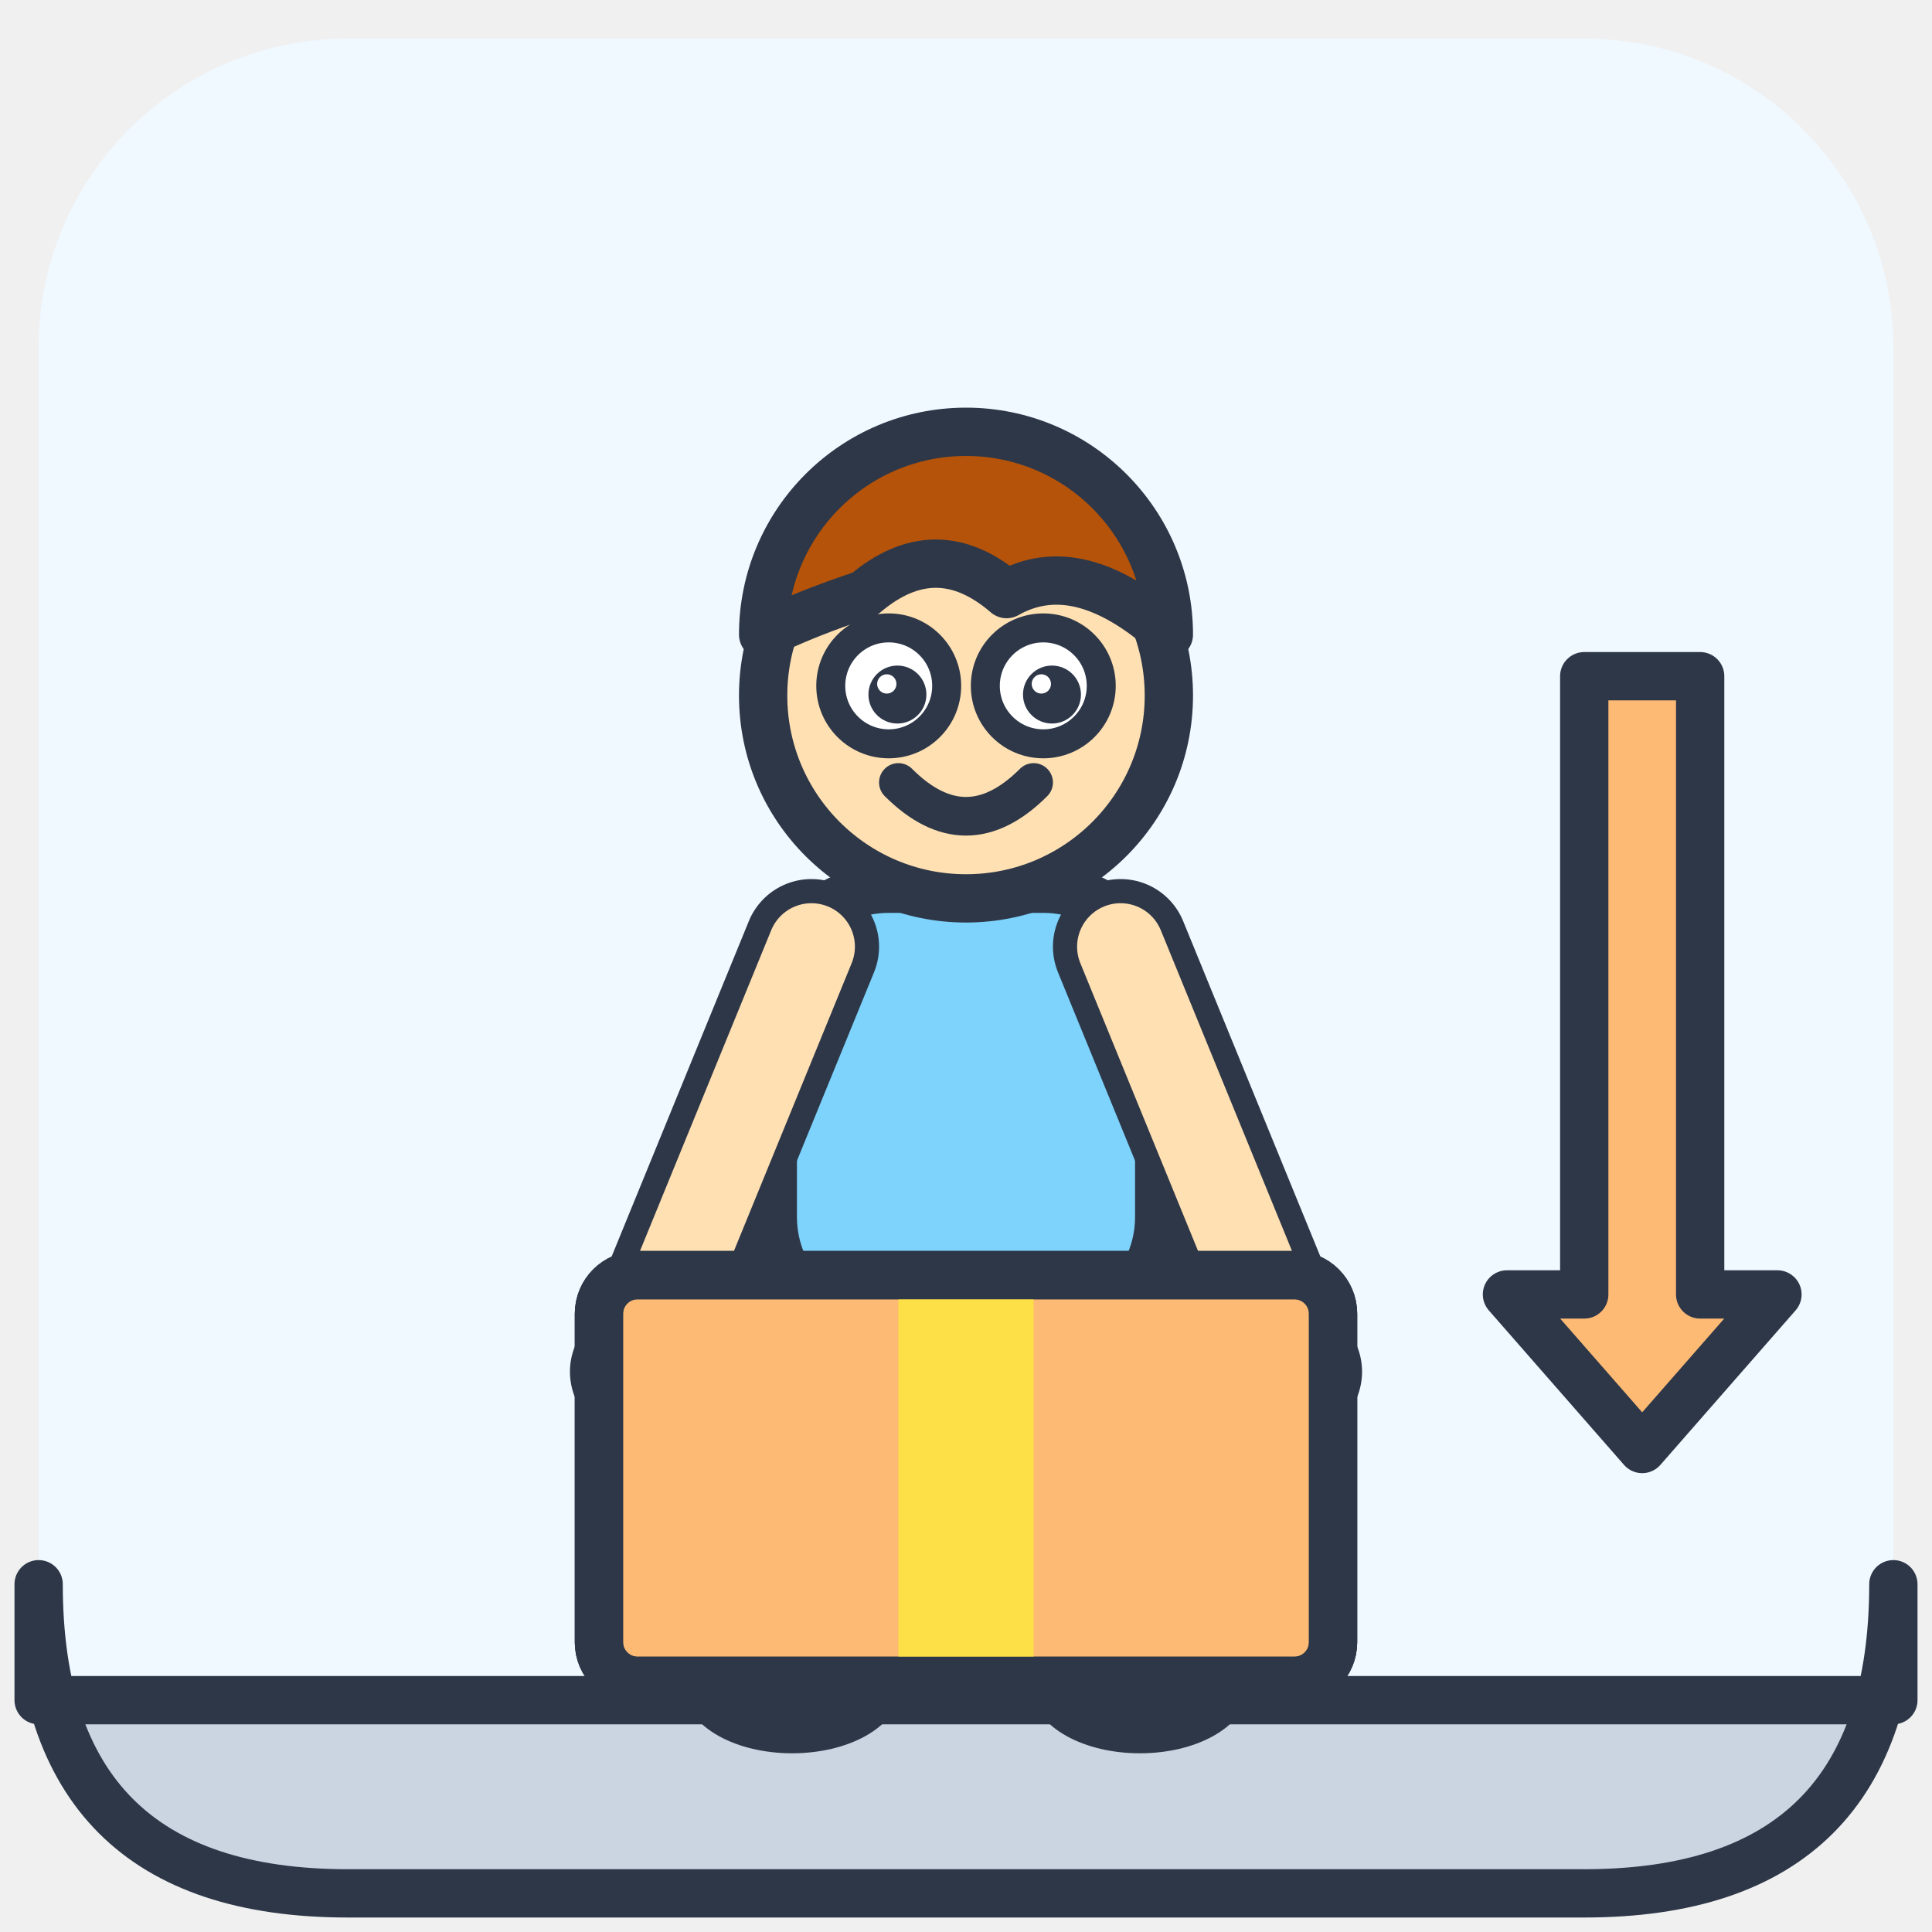
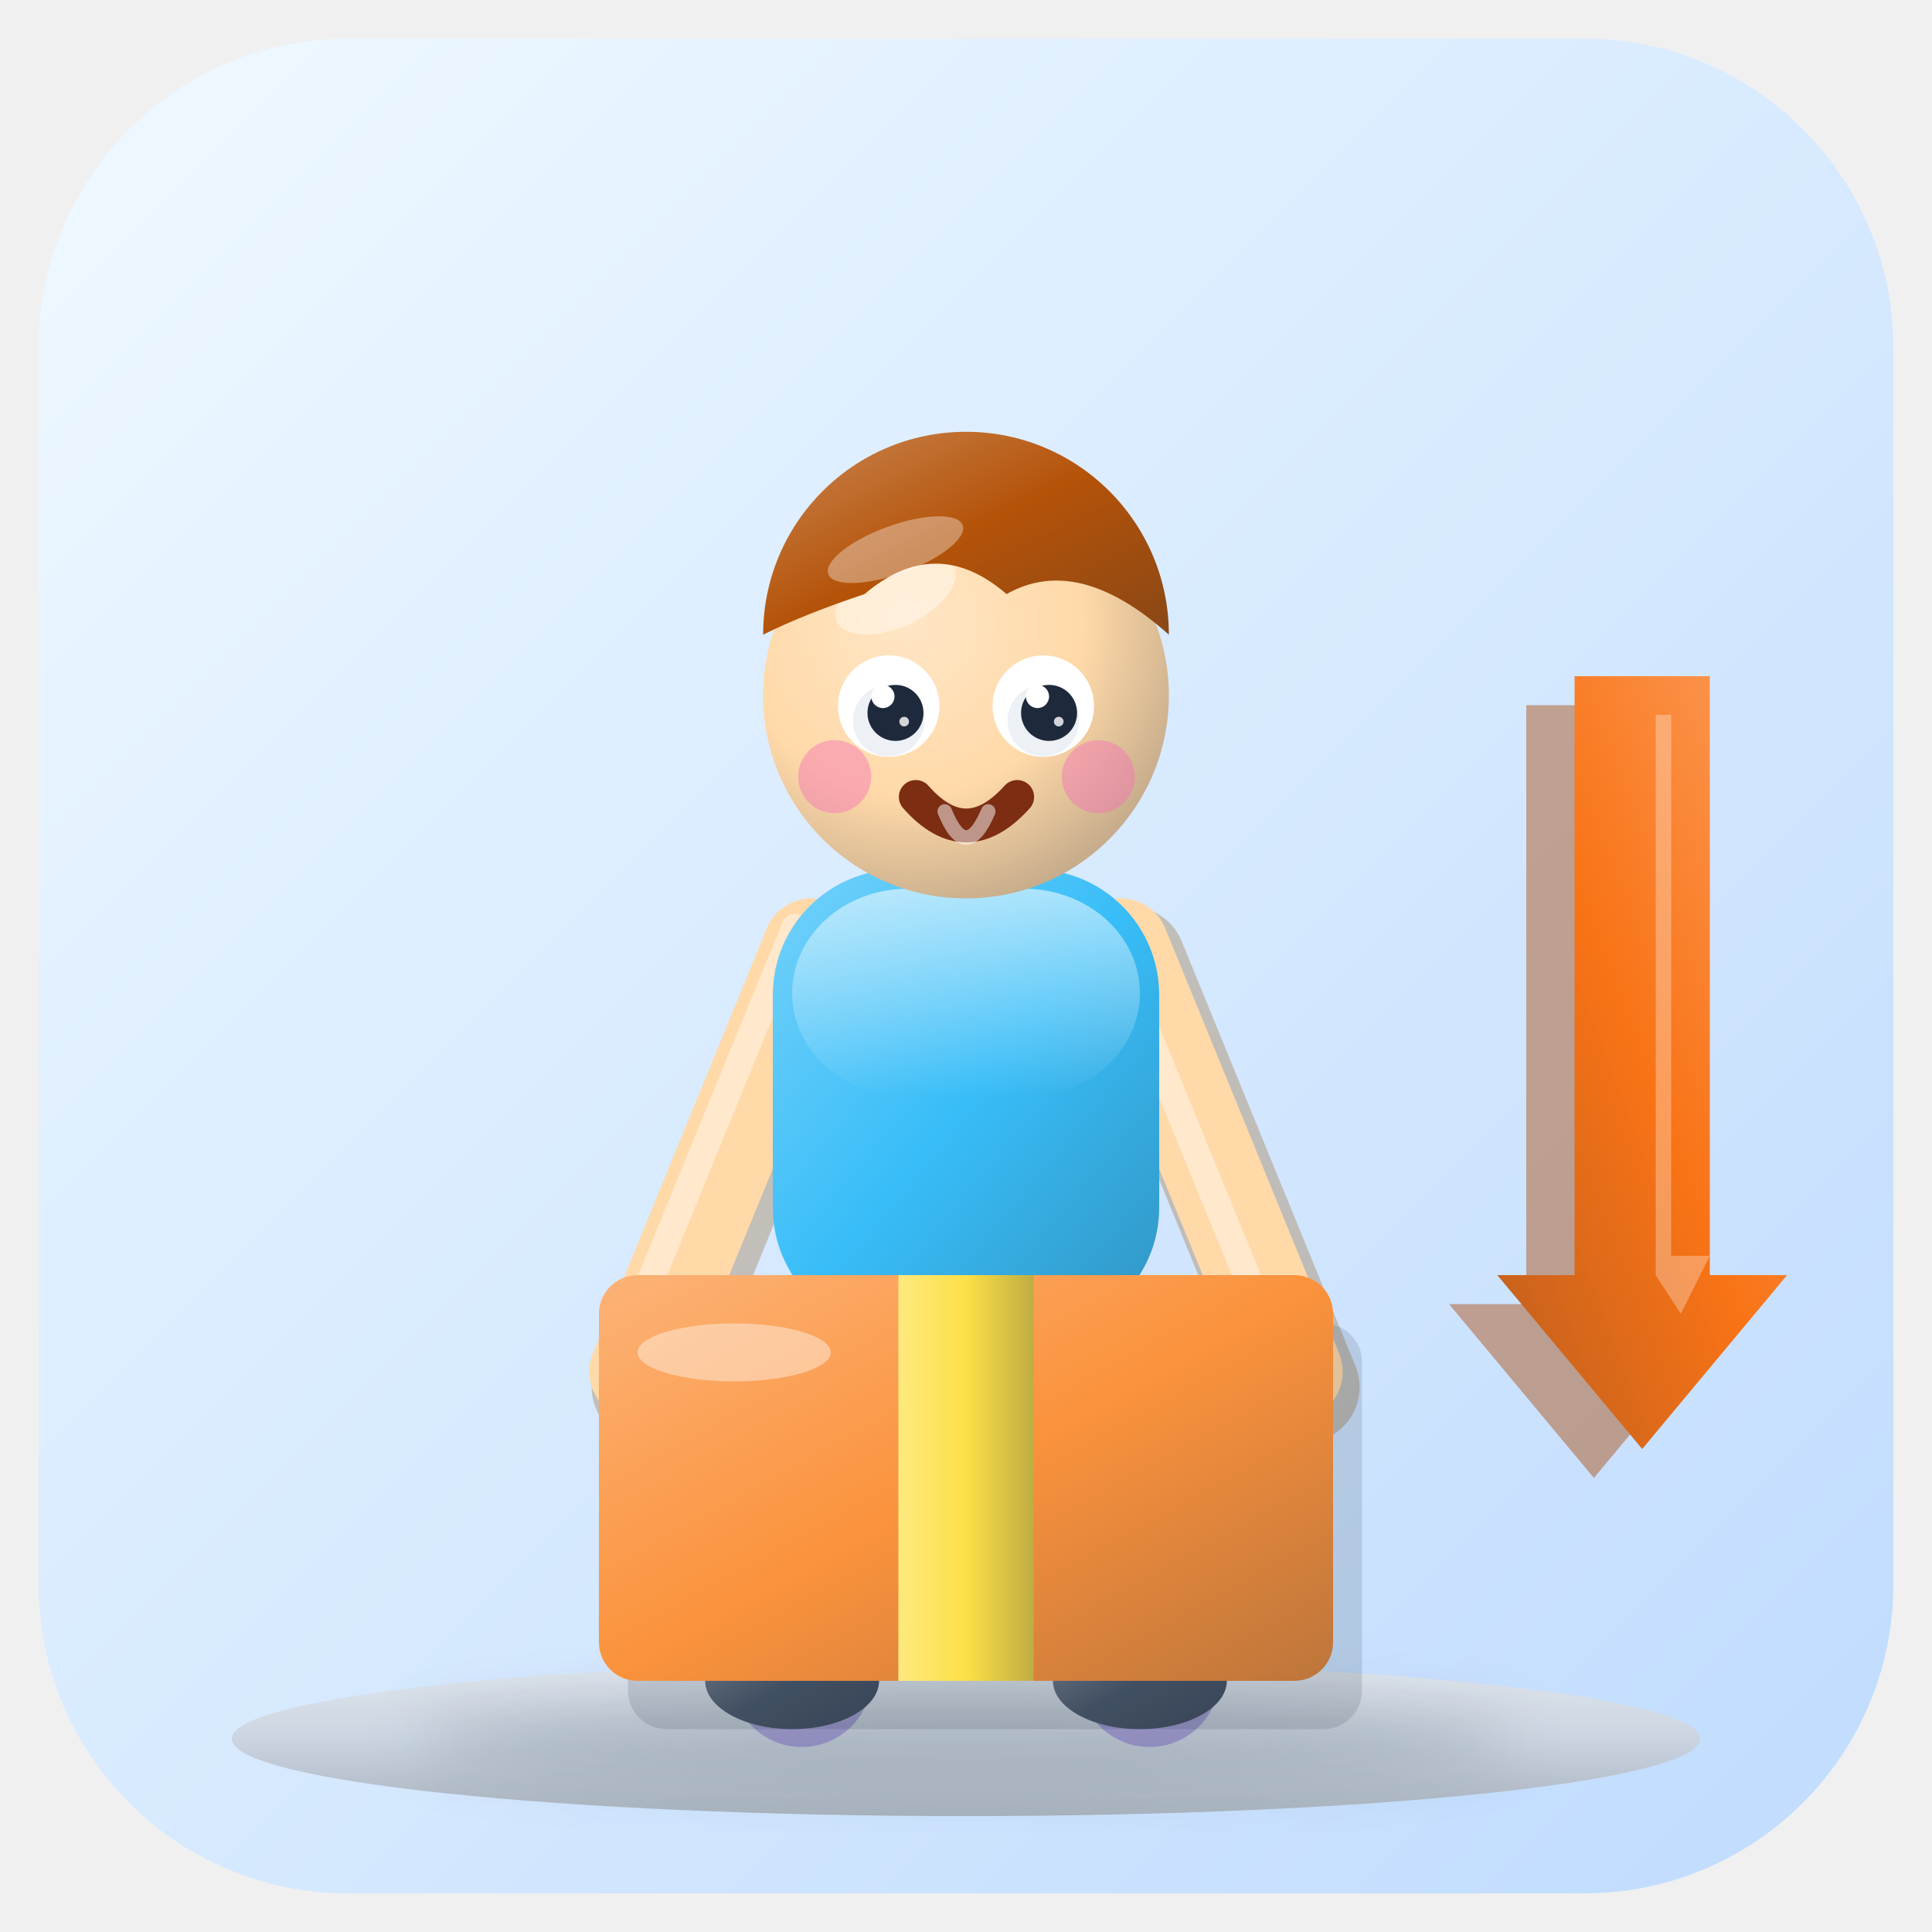
<svg xmlns="http://www.w3.org/2000/svg" viewBox="0 0 200 200" role="img" aria-label="מוריד">
-   <rect x="4" y="4" width="192" height="192" rx="32" fill="#F0F9FF" />
-   <g stroke="#2D3748" stroke-width="5" stroke-linejoin="round" stroke-linecap="round">
-     <path d="M4 176 H196 V164 Q196 196 164 196 H36 Q4 196 4 164Z" fill="#CBD5E1" />
-     <g transform="translate(100 72) scale(1)">
-       <path d="M-9 62 L-28 80 L-18 100" fill="none" stroke-width="17" />
-       <path d="M-9 62 L-28 80 L-18 100" fill="none" stroke="#A78BFA" stroke-width="12" />
-       <path d="M9 62 L28 80 L18 100" fill="none" stroke-width="17" />
-       <path d="M9 62 L28 80 L18 100" fill="none" stroke="#A78BFA" stroke-width="12" />
-       <ellipse cx="-18" cy="102" rx="9" ry="5" fill="#2D3748" />
-       <ellipse cx="18" cy="102" rx="9" ry="5" fill="#2D3748" />
-       <rect x="-20" y="20" width="40" height="46" rx="12" fill="#7DD3FC" />
-       <path d="M-16 26 L-34 70" fill="none" stroke-width="14" />
-       <path d="M-16 26 L-34 70" fill="none" stroke="#FFE0B2" stroke-width="9" />
-       <path d="M16 26 L34 70" fill="none" stroke-width="14" />
-       <path d="M16 26 L34 70" fill="none" stroke="#FFE0B2" stroke-width="9" />
-       <circle cx="0" cy="0" r="21" fill="#FFE0B2" />
-       <path d="M-21 -6.3 A21 21 0 0 1 21 -6.3 Q11.6 -14.7 4.2 -10.5 Q-3.1 -16.8 -10.5 -10.5 Q-16.8 -8.4 -21 -6.3Z" fill="#B45309" />
-       <circle cx="-8" cy="-1" r="6" fill="#fff" stroke-width="3" />
-       <circle cx="-7.1" cy="-0.1" r="3" fill="#2D3748" stroke="none" />
-       <circle cx="-8.2" cy="-1.2" r="1" fill="#fff" stroke="none" />
-       <circle cx="8" cy="-1" r="6" fill="#fff" stroke-width="3" />
-       <circle cx="8.9" cy="-0.1" r="3" fill="#2D3748" stroke="none" />
-       <circle cx="7.8" cy="-1.2" r="1" fill="#fff" stroke="none" />
-       <path d="M-7 9 Q0 16 7 9" fill="none" stroke-width="4" />
+   <defs>
+     <linearGradient id="lift-lower-opposite-g0" x1="0" y1="0" x2="1" y2="1">
+       <stop offset="0" stop-color="#F0F9FF" />
+       <stop offset="1" stop-color="#BFDBFE" />
+     </linearGradient>
+     <linearGradient id="lift-lower-opposite-g1" x1="0" y1="0" x2="0" y2="1">
+       <stop offset="0" stop-color="#e0e6ed" />
+       <stop offset=".5" stop-color="#CBD5E1" />
+       <stop offset="1" stop-color="#a9b3bf" />
+     </linearGradient>
+     <linearGradient id="lift-lower-opposite-g2" x1="0" y1="0" x2="1" y2="1">
+       <stop offset="0" stop-color="#7e8896" />
+       <stop offset=".5" stop-color="#475569" />
+       <stop offset="1" stop-color="#3c495b" />
+     </linearGradient>
+     <linearGradient id="lift-lower-opposite-g3" x1="0" y1="0" x2="1" y2="1">
+       <stop offset="0" stop-color="#74d1fa" />
+       <stop offset=".5" stop-color="#38BDF8" />
+       <stop offset="1" stop-color="#3194c2" />
+     </linearGradient>
+     <linearGradient id="lift-lower-opposite-g4" x1="0" y1="0" x2="0" y2="1">
+       <stop offset="0" stop-color="#fff" stop-opacity="0.55" />
+       <stop offset="1" stop-color="#fff" stop-opacity="0" />
+     </linearGradient>
+     <radialGradient id="lift-lower-opposite-g5" cx="0.36" cy="0.32" r="0.78">
+       <stop offset="0" stop-color="#ffe6c6" />
+       <stop offset=".55" stop-color="#FFD9A8" />
+       <stop offset="1" stop-color="#bca486" />
+     </radialGradient>
+     <linearGradient id="lift-lower-opposite-g6" x1="0" y1="0" x2="1" y2="1">
+       <stop offset="0" stop-color="#cb8753" />
+       <stop offset=".5" stop-color="#B45309" />
+       <stop offset="1" stop-color="#8a4716" />
+     </linearGradient>
+     <linearGradient id="lift-lower-opposite-g7" x1="0" y1="0" x2="1" y2="1">
+       <stop offset="0" stop-color="#fcb377" />
+       <stop offset=".5" stop-color="#FB923C" />
+       <stop offset="1" stop-color="#bd753b" />
+     </linearGradient>
+     <linearGradient id="lift-lower-opposite-g8" x1="0" y1="0" x2="1" y2="0">
+       <stop offset="0" stop-color="#fee97e" />
+       <stop offset=".5" stop-color="#FDE047" />
+       <stop offset="1" stop-color="#bfad43" />
+     </linearGradient>
+     <linearGradient id="lift-lower-opposite-g9" x1="0" y1="0" x2="1" y2="1">
+       <stop offset="0" stop-color="#fb9d5c" />
+       <stop offset=".5" stop-color="#F97316" />
+       <stop offset="1" stop-color="#bc5e1f" />
+     </linearGradient>
+     <filter id="lift-lower-opposite-blur" x="-30%" y="-60%" width="160%" height="220%">
+       <feGaussianBlur stdDeviation="3" />
+     </filter>
+   </defs>
+   <rect x="4" y="4" width="192" height="192" rx="32" fill="url(#lift-lower-opposite-g0)" />
+   <ellipse cx="100" cy="180" rx="76" ry="8" fill="url(#lift-lower-opposite-g1)" />
+   <ellipse cx="100" cy="180" rx="57" ry="4.4" fill="#1E293B" opacity="0.18" filter="url(#lift-lower-opposite-blur)" />
+   <g transform="translate(100 72)">
+     <g transform="translate(0 0)">
+       <path d="M-16 26 L-34 70" fill="none" stroke="#b19b80" stroke-width="11.5" stroke-linecap="round" stroke-linejoin="round" opacity=".55" transform="translate(1 1.6)" />
+       <path d="M-16 26 L-34 70" fill="none" stroke="#FFD9A8" stroke-width="10" stroke-linecap="round" stroke-linejoin="round" />
+       <path d="M-16 26 L-34 70" fill="none" stroke="#fff" stroke-width="2.8" stroke-linecap="round" stroke-linejoin="round" opacity="0.4" transform="translate(-1.7 -2)" />
+       <path d="M16 26 L34 70" fill="none" stroke="#b19b80" stroke-width="11.5" stroke-linecap="round" stroke-linejoin="round" opacity=".55" transform="translate(1 1.6)" />
+       <path d="M16 26 L34 70" fill="none" stroke="#FFD9A8" stroke-width="10" stroke-linecap="round" stroke-linejoin="round" />
+       <path d="M16 26 L34 70" fill="none" stroke="#fff" stroke-width="2.8" stroke-linecap="round" stroke-linejoin="round" opacity="0.4" transform="translate(-1.7 -2)" />
+       <path d="M-9 62 L-28 80 L-18 100" fill="none" stroke="#7769b6" stroke-width="14.5" stroke-linecap="round" stroke-linejoin="round" opacity=".55" transform="translate(1 1.6)" />
+       <path d="M-9 62 L-28 80 L-18 100" fill="none" stroke="#A78BFA" stroke-width="13" stroke-linecap="round" stroke-linejoin="round" />
+       <path d="M-9 62 L-28 80 L-18 100" fill="none" stroke="#fff" stroke-width="3.6" stroke-linecap="round" stroke-linejoin="round" opacity="0.4" transform="translate(-2.2 -2.6)" />
+       <path d="M9 62 L28 80 L18 100" fill="none" stroke="#7769b6" stroke-width="14.5" stroke-linecap="round" stroke-linejoin="round" opacity=".55" transform="translate(1 1.6)" />
+       <path d="M9 62 L28 80 L18 100" fill="none" stroke="#A78BFA" stroke-width="13" stroke-linecap="round" stroke-linejoin="round" />
+       <path d="M9 62 L28 80 L18 100" fill="none" stroke="#fff" stroke-width="3.6" stroke-linecap="round" stroke-linejoin="round" opacity="0.4" transform="translate(-2.2 -2.6)" />
+       <ellipse cx="-18" cy="102" rx="9" ry="5" fill="url(#lift-lower-opposite-g2)" />
+       <ellipse cx="-21" cy="100" rx="4" ry="1.5" fill="#fff" opacity="0.35" />
+       <ellipse cx="18" cy="102" rx="9" ry="5" fill="url(#lift-lower-opposite-g2)" />
+       <ellipse cx="15" cy="100" rx="4" ry="1.5" fill="#fff" opacity="0.35" />
+       <rect x="-20" y="18" width="40" height="48" rx="13" fill="url(#lift-lower-opposite-g3)" />
+       <rect x="-18" y="20" width="36" height="21.6" rx="12" fill="url(#lift-lower-opposite-g4)" />
+       <circle cx="0" cy="0" r="21" fill="url(#lift-lower-opposite-g5)" />
+       <ellipse cx="-7.3" cy="-10.5" rx="6.7" ry="3.4" fill="#fff" opacity="0.4" transform="rotate(-25 -7.3 -10.5)" />
+       <path d="M-21 -6.3 A21 21 0 0 1 21 -6.3 Q11.6 -14.7 4.2 -10.5 Q-3.1 -16.8 -10.5 -10.5 Q-16.8 -8.4 -21 -6.3Z" fill="url(#lift-lower-opposite-g6)" />
+       <ellipse cx="-7.3" cy="-15.1" rx="7.4" ry="2.5" fill="#fff" opacity="0.35" transform="rotate(-20 -7.3 -15.1)" />
+       <circle cx="-8" cy="1.1" r="5.25" fill="#fff" />
+       <circle cx="-8" cy="2.6" r="3.7" fill="#CBD5E1" opacity=".35" />
+       <circle cx="-7.3" cy="1.8" r="2.9" fill="#1E293B" />
+       <circle cx="-8.6" cy="0.1" r="1.2" fill="#fff" />
+       <circle cx="-6.4" cy="2.7" r="0.5" fill="#fff" opacity=".8" />
+       <circle cx="8" cy="1.1" r="5.25" fill="#fff" />
+       <circle cx="8" cy="2.6" r="3.7" fill="#CBD5E1" opacity=".35" />
+       <circle cx="8.6" cy="1.8" r="2.9" fill="#1E293B" />
+       <circle cx="7.4" cy="0.1" r="1.2" fill="#fff" />
+       <circle cx="9.6" cy="2.7" r="0.5" fill="#fff" opacity=".8" />
+       <circle cx="-13.6" cy="8.4" r="3.78" fill="#F472B6" opacity=".45" />
+       <circle cx="13.7" cy="8.4" r="3.78" fill="#F472B6" opacity=".45" />
+       <path d="M-5.2 10.5 Q0 16.4 5.3 10.5" fill="none" stroke="#7C2D12" stroke-width="3.5" stroke-linecap="round" stroke-linejoin="round" />
+       <path d="M-2.2 12 Q0 17.4 2.3 12" fill="none" stroke="#fff" stroke-width="1.5" stroke-linecap="round" stroke-linejoin="round" opacity="0.5" />
    </g>
-     <rect x="62" y="132" width="76" height="42" rx="4" fill="#FDBA74" />
-     <rect x="93" y="132" width="14" height="42" fill="#FDE047" stroke="none" />
-     <rect x="62" y="132" width="76" height="42" rx="4" fill="none" />
-     <polygon transform="translate(170 70) rotate(90)" points="0,-6 64,-6 64,-14 80,0 64,14 64,6 0,6" fill="#FDBA74" />
+   </g>
+   <rect x="65" y="137" width="76" height="42" rx="4" fill="#1E293B" opacity=".14" />
+   <rect x="62" y="132" width="76" height="42" rx="4" fill="url(#lift-lower-opposite-g7)" />
+   <rect x="93" y="132" width="14" height="42" fill="url(#lift-lower-opposite-g8)" />
+   <ellipse cx="76" cy="140" rx="10" ry="3" fill="#fff" opacity="0.4" />
+   <g transform="translate(170 70) rotate(90)">
+     <polygon points="0,-7 62,-7 62,-15 80,0 62,15 62,7 0,7" fill="#ad5922" transform="translate(3 5)" opacity=".5" />
+     <polygon points="0,-7 62,-7 62,-15 80,0 62,15 62,7 0,7" fill="url(#lift-lower-opposite-g9)" />
+     <polygon points="4,-3 60,-3 60,-7 66,-4 62,-1.4 4,-1.4" fill="#fff" opacity=".3" />
  </g>
</svg>
